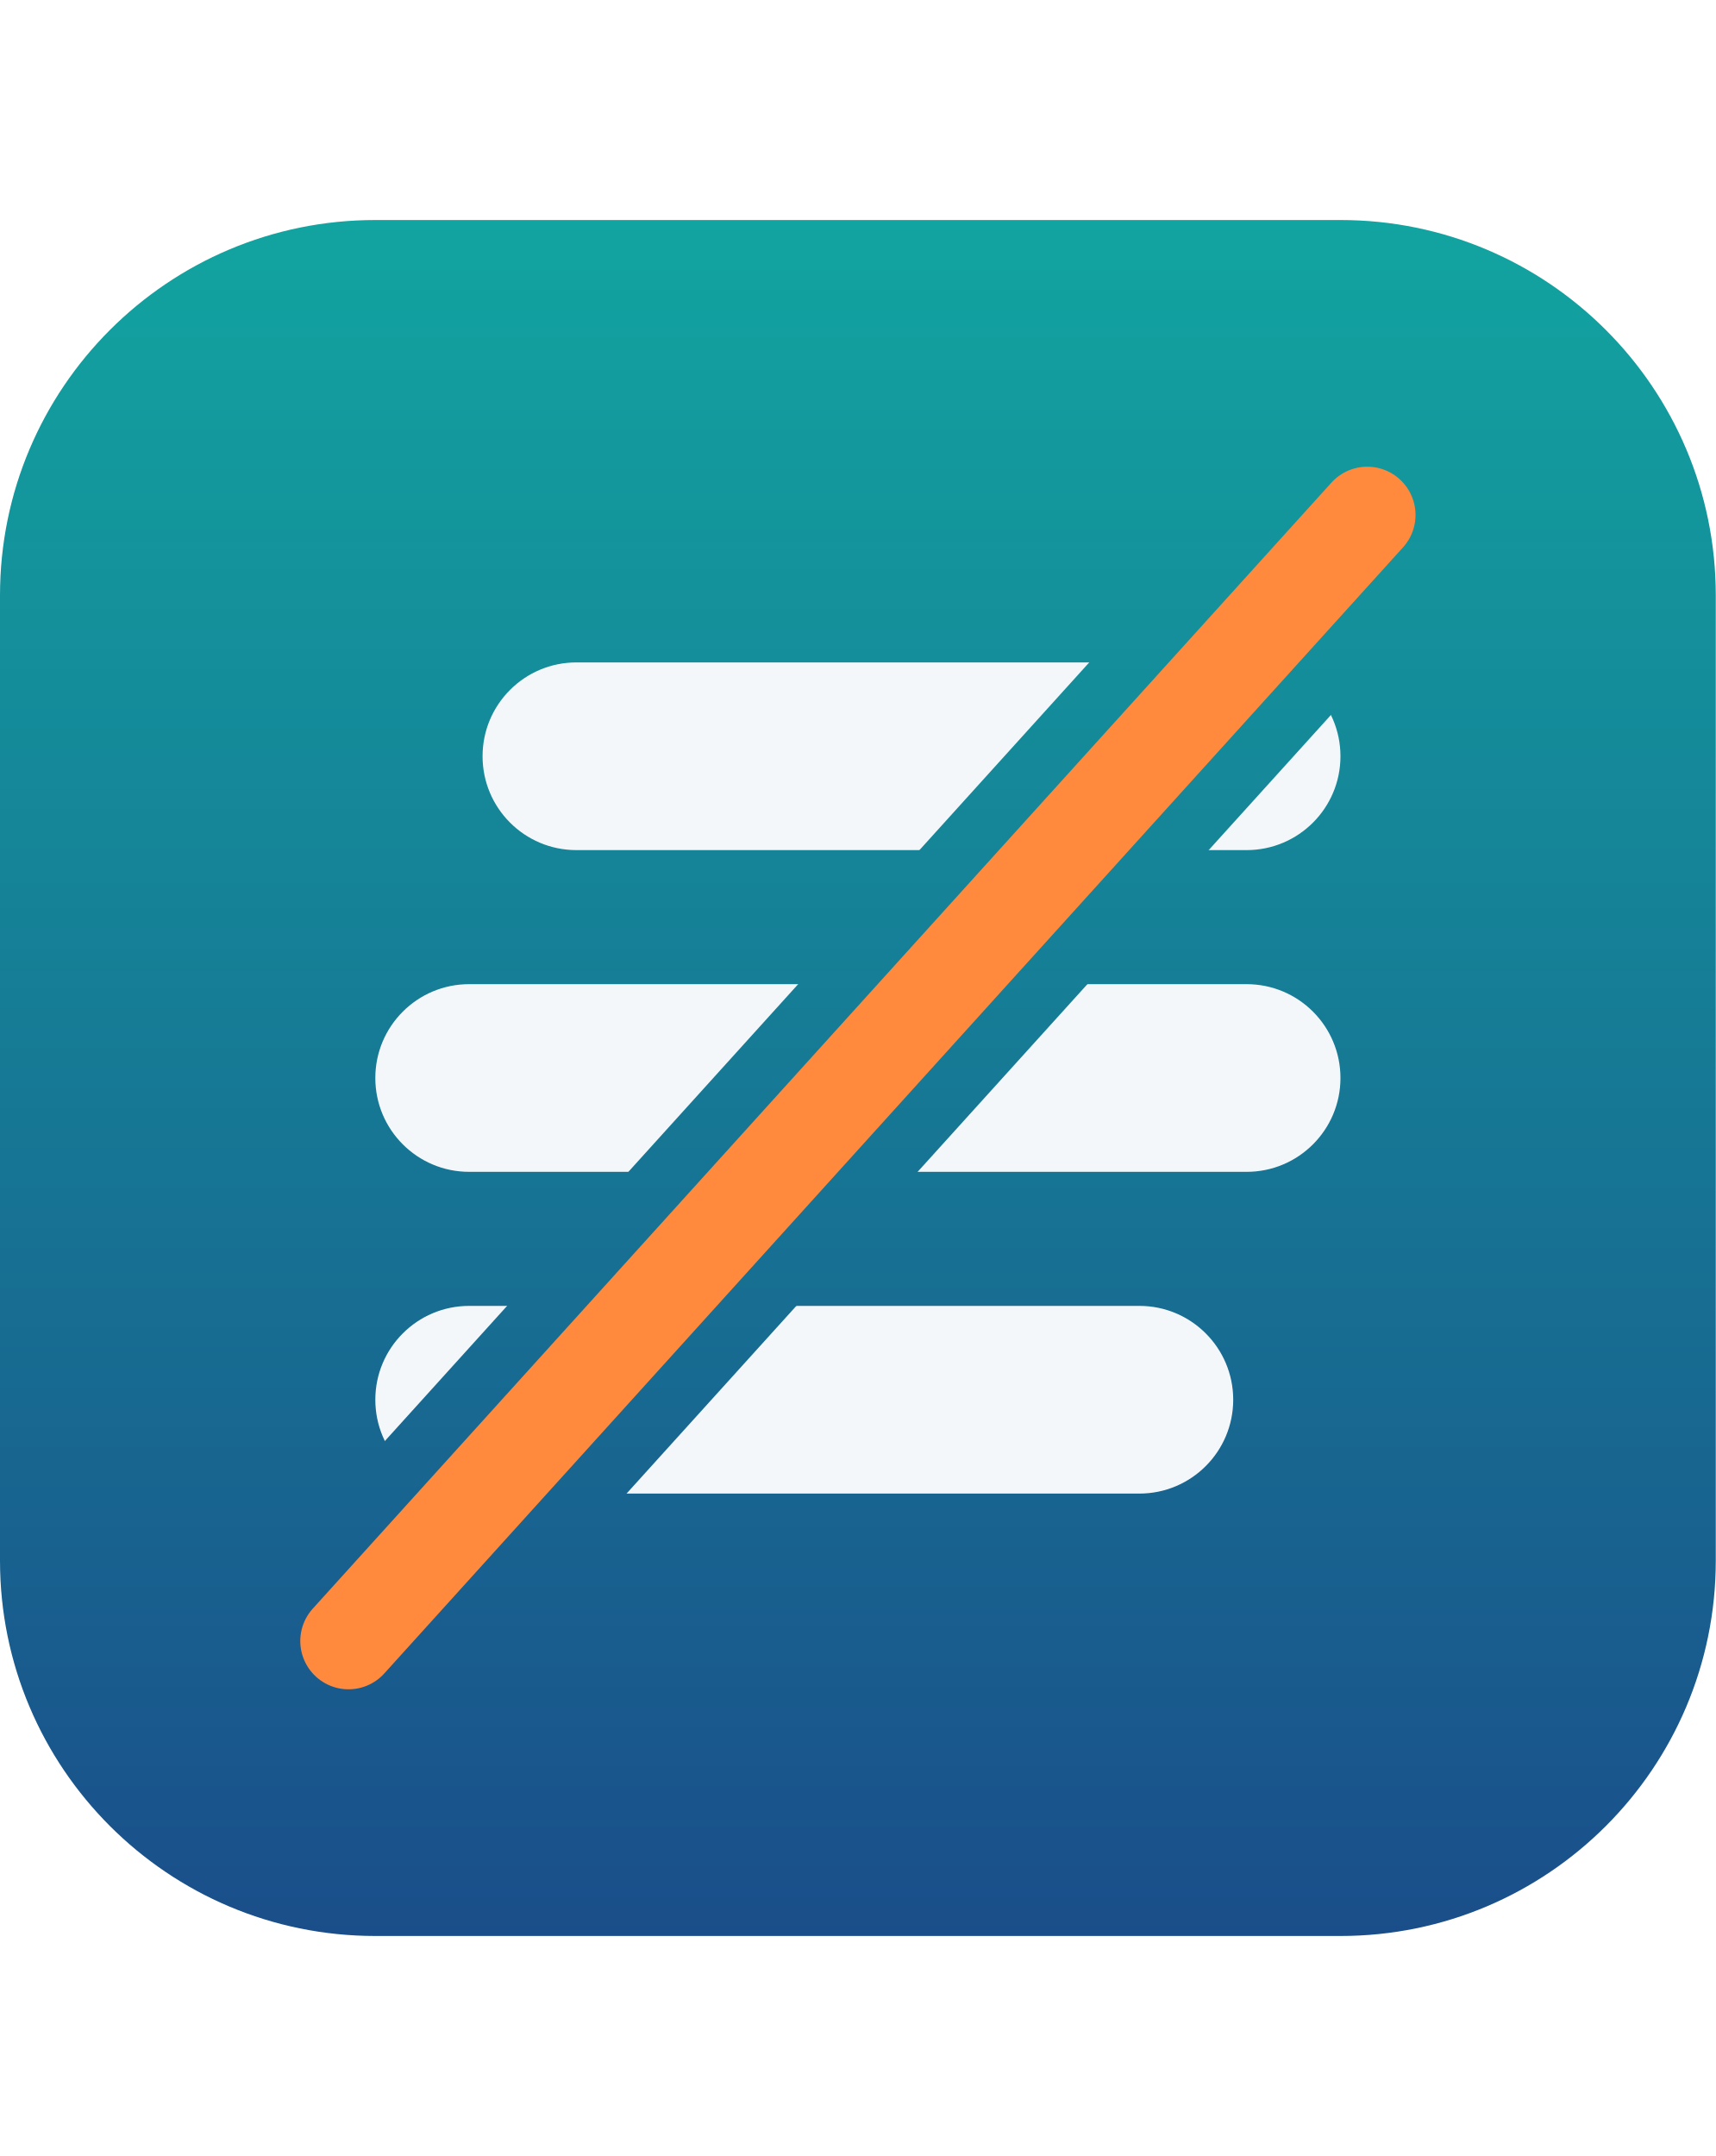
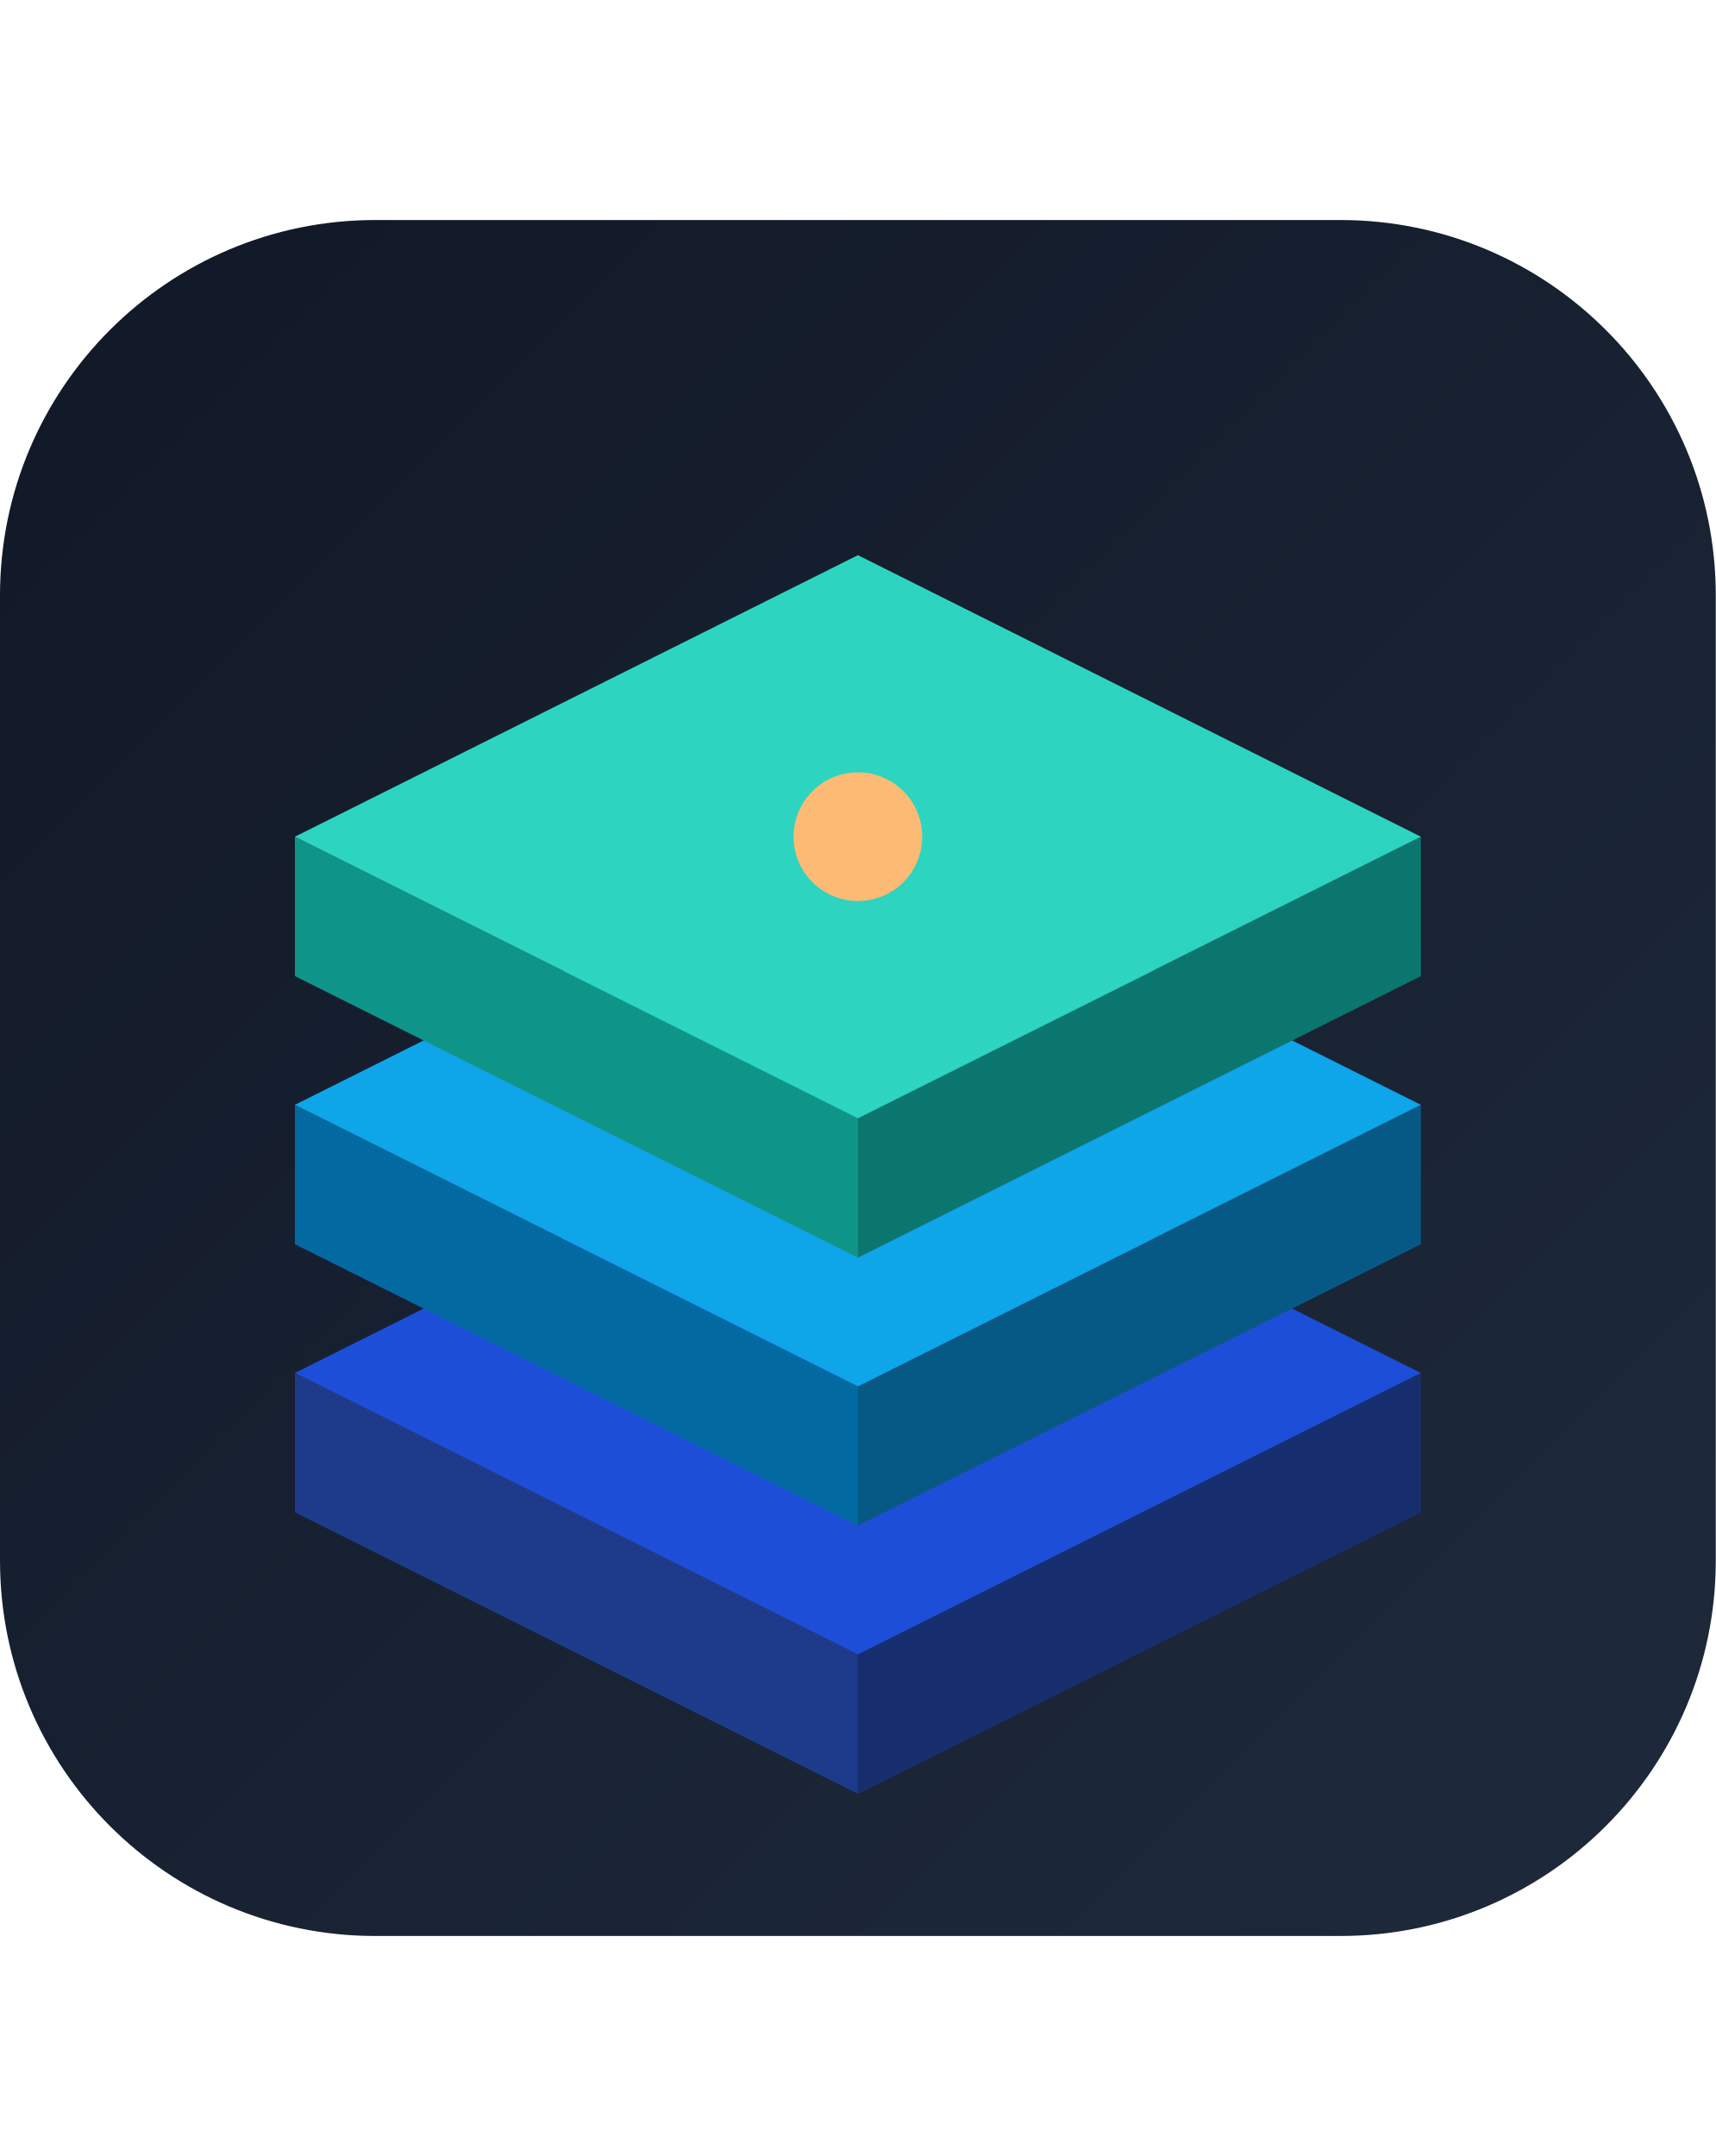
<svg xmlns="http://www.w3.org/2000/svg" width="815" height="1024" viewBox="0 0 815 1024">
  <defs>
-     <linearGradient id="g" gradientUnits="userSpaceOnUse" x1="0.00" y1="104.50" x2="0.00" y2="919.50">
-       <stop offset="0" stop-color="#12A4A0" />
-       <stop offset="1" stop-color="#1A4E8A" />
+     <linearGradient id="g" gradientUnits="userSpaceOnUse" x1="0.00" y1="104.50" x2="815.00" y2="919.50">
+       <stop offset="0" stop-color="#111827" />
+       <stop offset="1" stop-color="#1E2A3B" />
    </linearGradient>
  </defs>
  <rect x="0.00" y="104.50" width="815.00" height="815.00" rx="178.28" fill="url(#g)" />
-   <rect x="229.22" y="314.62" width="407.50" height="89.14" rx="44.57" fill="#F4F7FA" />
-   <rect x="178.28" y="467.43" width="458.44" height="89.14" rx="44.57" fill="#F4F7FA" />
-   <rect x="178.28" y="620.24" width="407.50" height="89.14" rx="44.57" fill="#F4F7FA" />
-   <line x1="165.55" y1="779.42" x2="649.45" y2="244.58" stroke="url(#g)" stroke-width="101.88" stroke-linecap="round" />
-   <line x1="165.55" y1="779.42" x2="649.45" y2="244.58" stroke="#FF8A3D" stroke-width="45.84" stroke-linecap="round" />
+   <polygon points="140.08,652.08 407.50,785.79 407.50,852.01 140.08,718.30" fill="#1E3A8A" />
+   <polygon points="407.50,785.79 674.92,652.08 674.92,718.30 407.50,852.01" fill="#172E6E" />
+   <polygon points="140.08,652.08 407.50,518.37 674.92,652.08 407.50,785.79" fill="#1D4ED8" />
+   <polygon points="140.08,524.73 407.50,658.45 407.50,724.66 140.08,590.95" fill="#0369A1" />
+   <polygon points="407.50,658.45 674.92,524.73 674.92,590.95 407.50,724.66" fill="#075985" />
+   <polygon points="140.08,524.73 407.50,391.02 674.92,524.73 407.50,658.45" fill="#0EA5E9" />
+   <polygon points="140.08,397.39 407.50,531.10 407.50,597.32 140.08,463.61" fill="#0F9488" />
+   <polygon points="407.50,531.10 674.92,397.39 674.92,463.61 407.50,597.32" fill="#0B766E" />
+   <polygon points="140.08,397.39 407.50,263.68 674.92,397.39 407.50,531.10" fill="#2DD4BF" />
+   <circle cx="407.50" cy="397.39" r="30.56" fill="#FDBA74" />
</svg>
